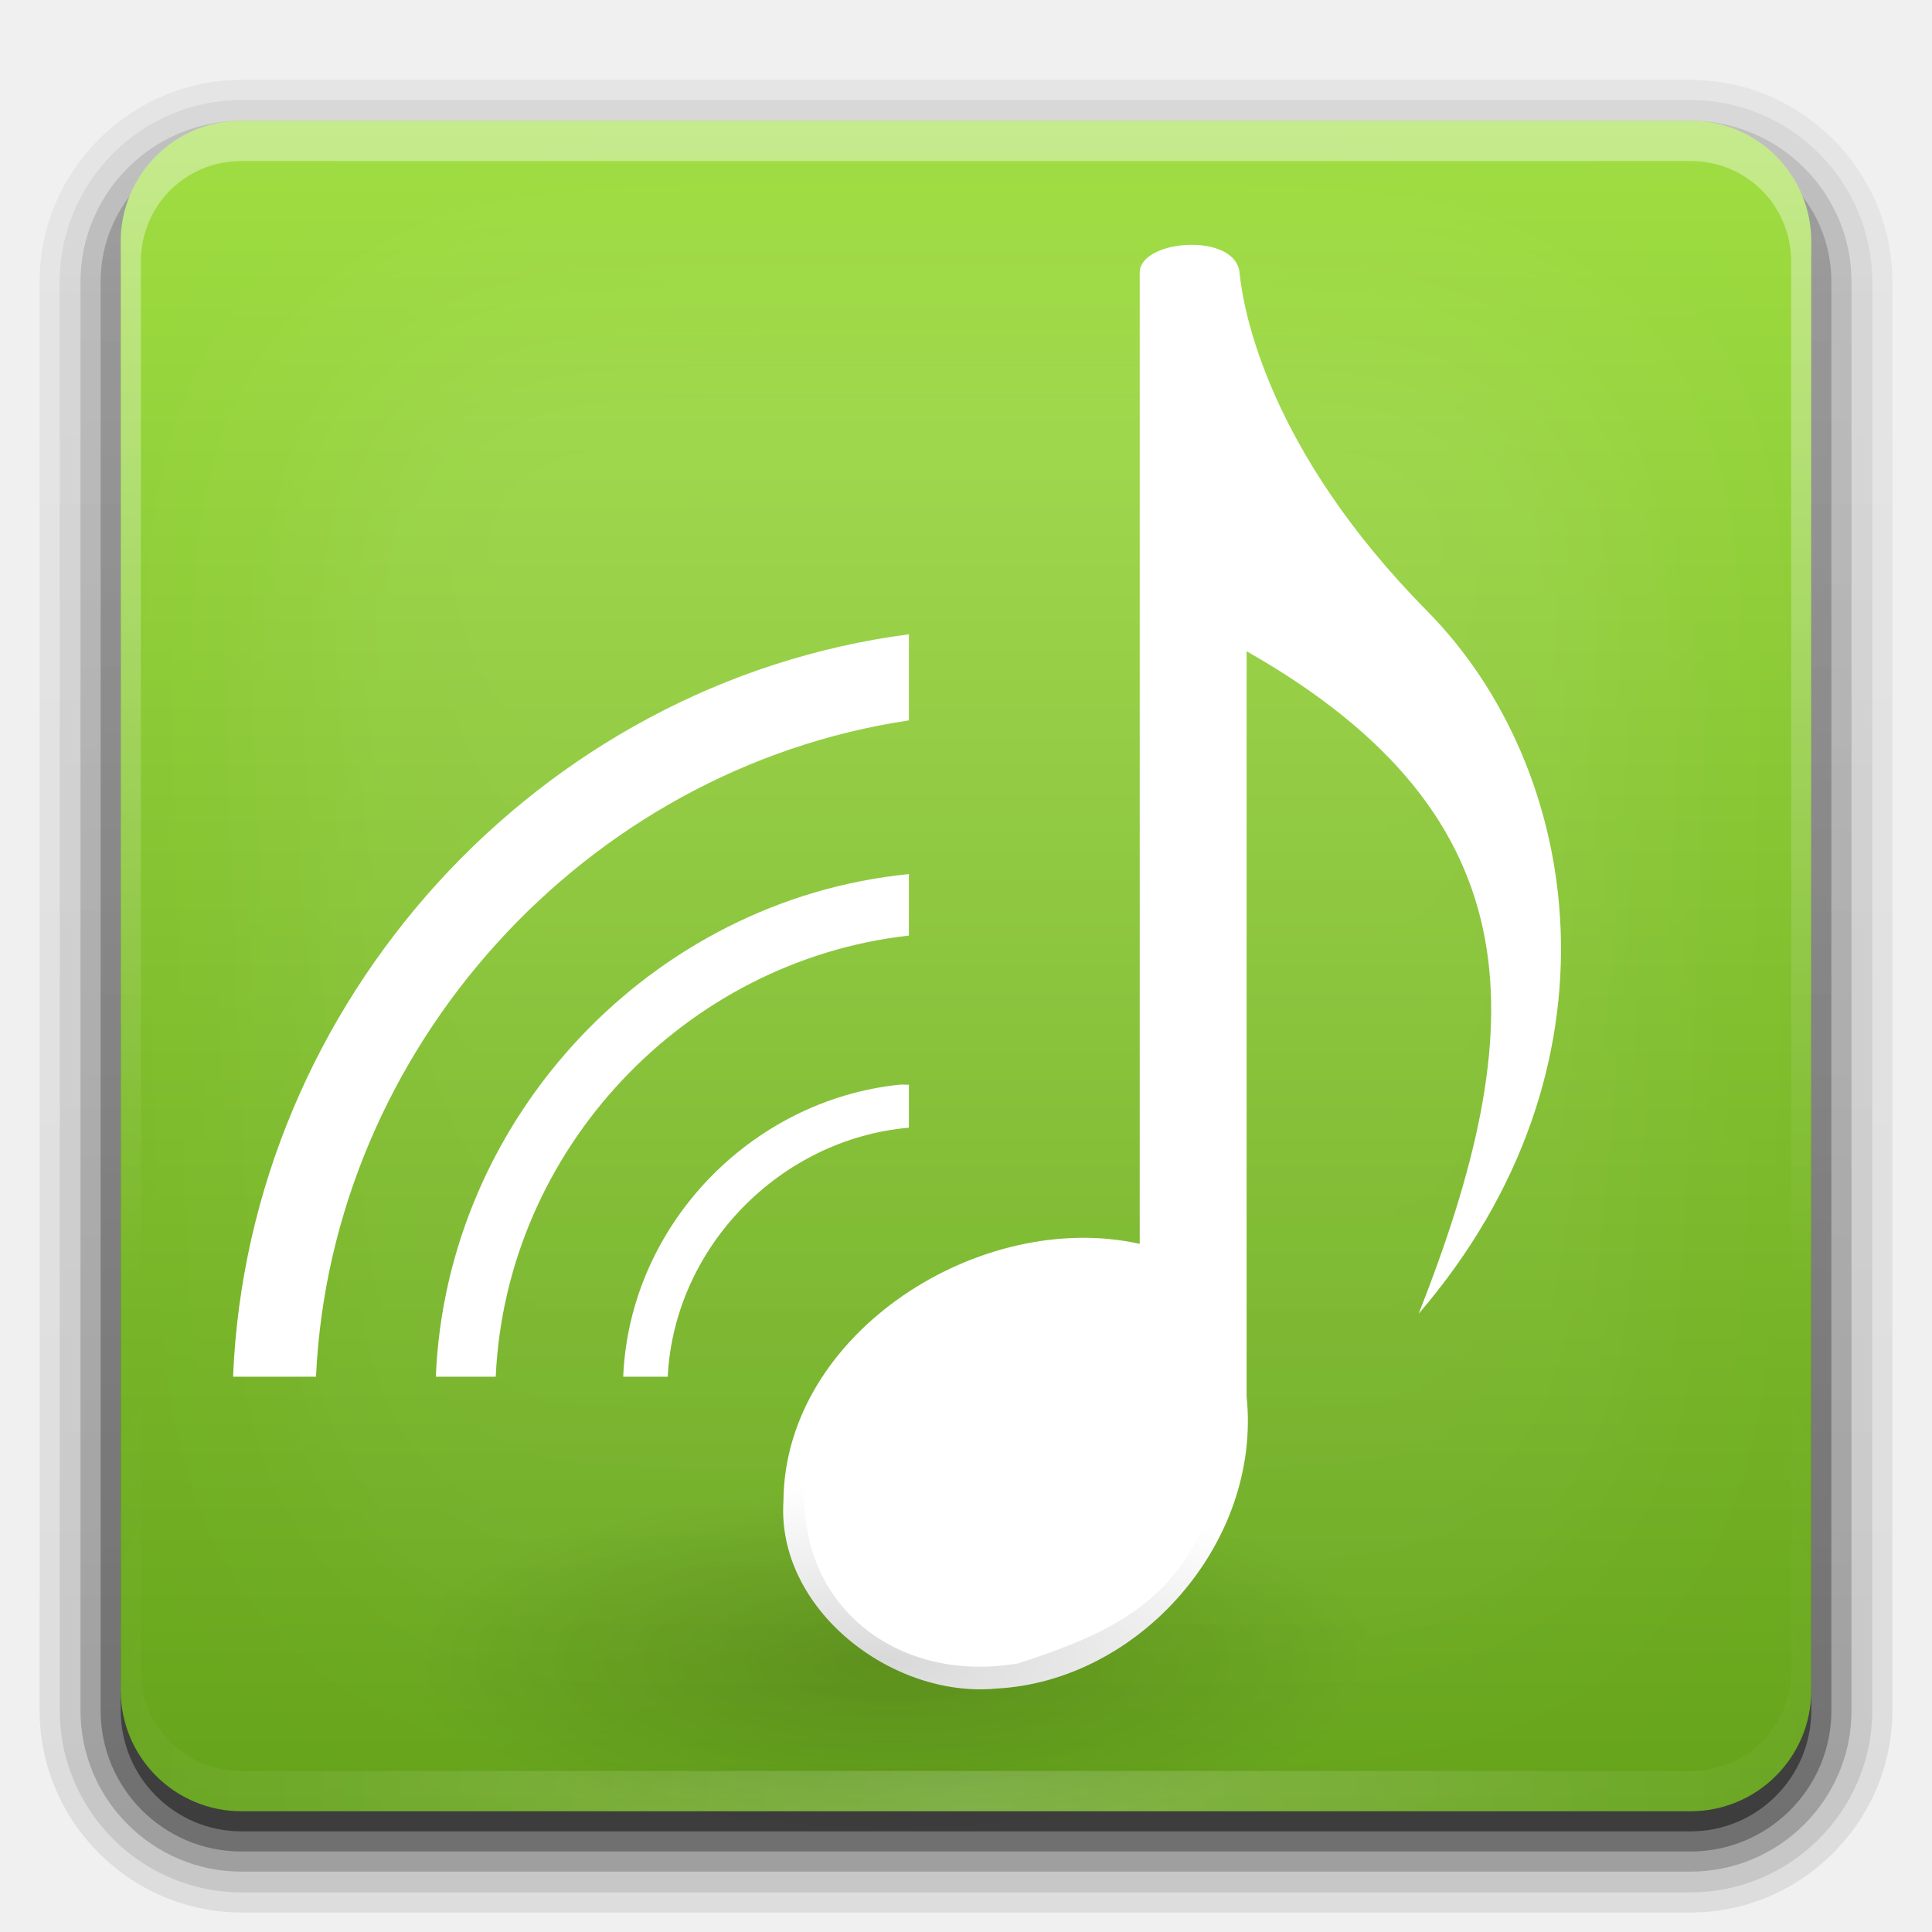
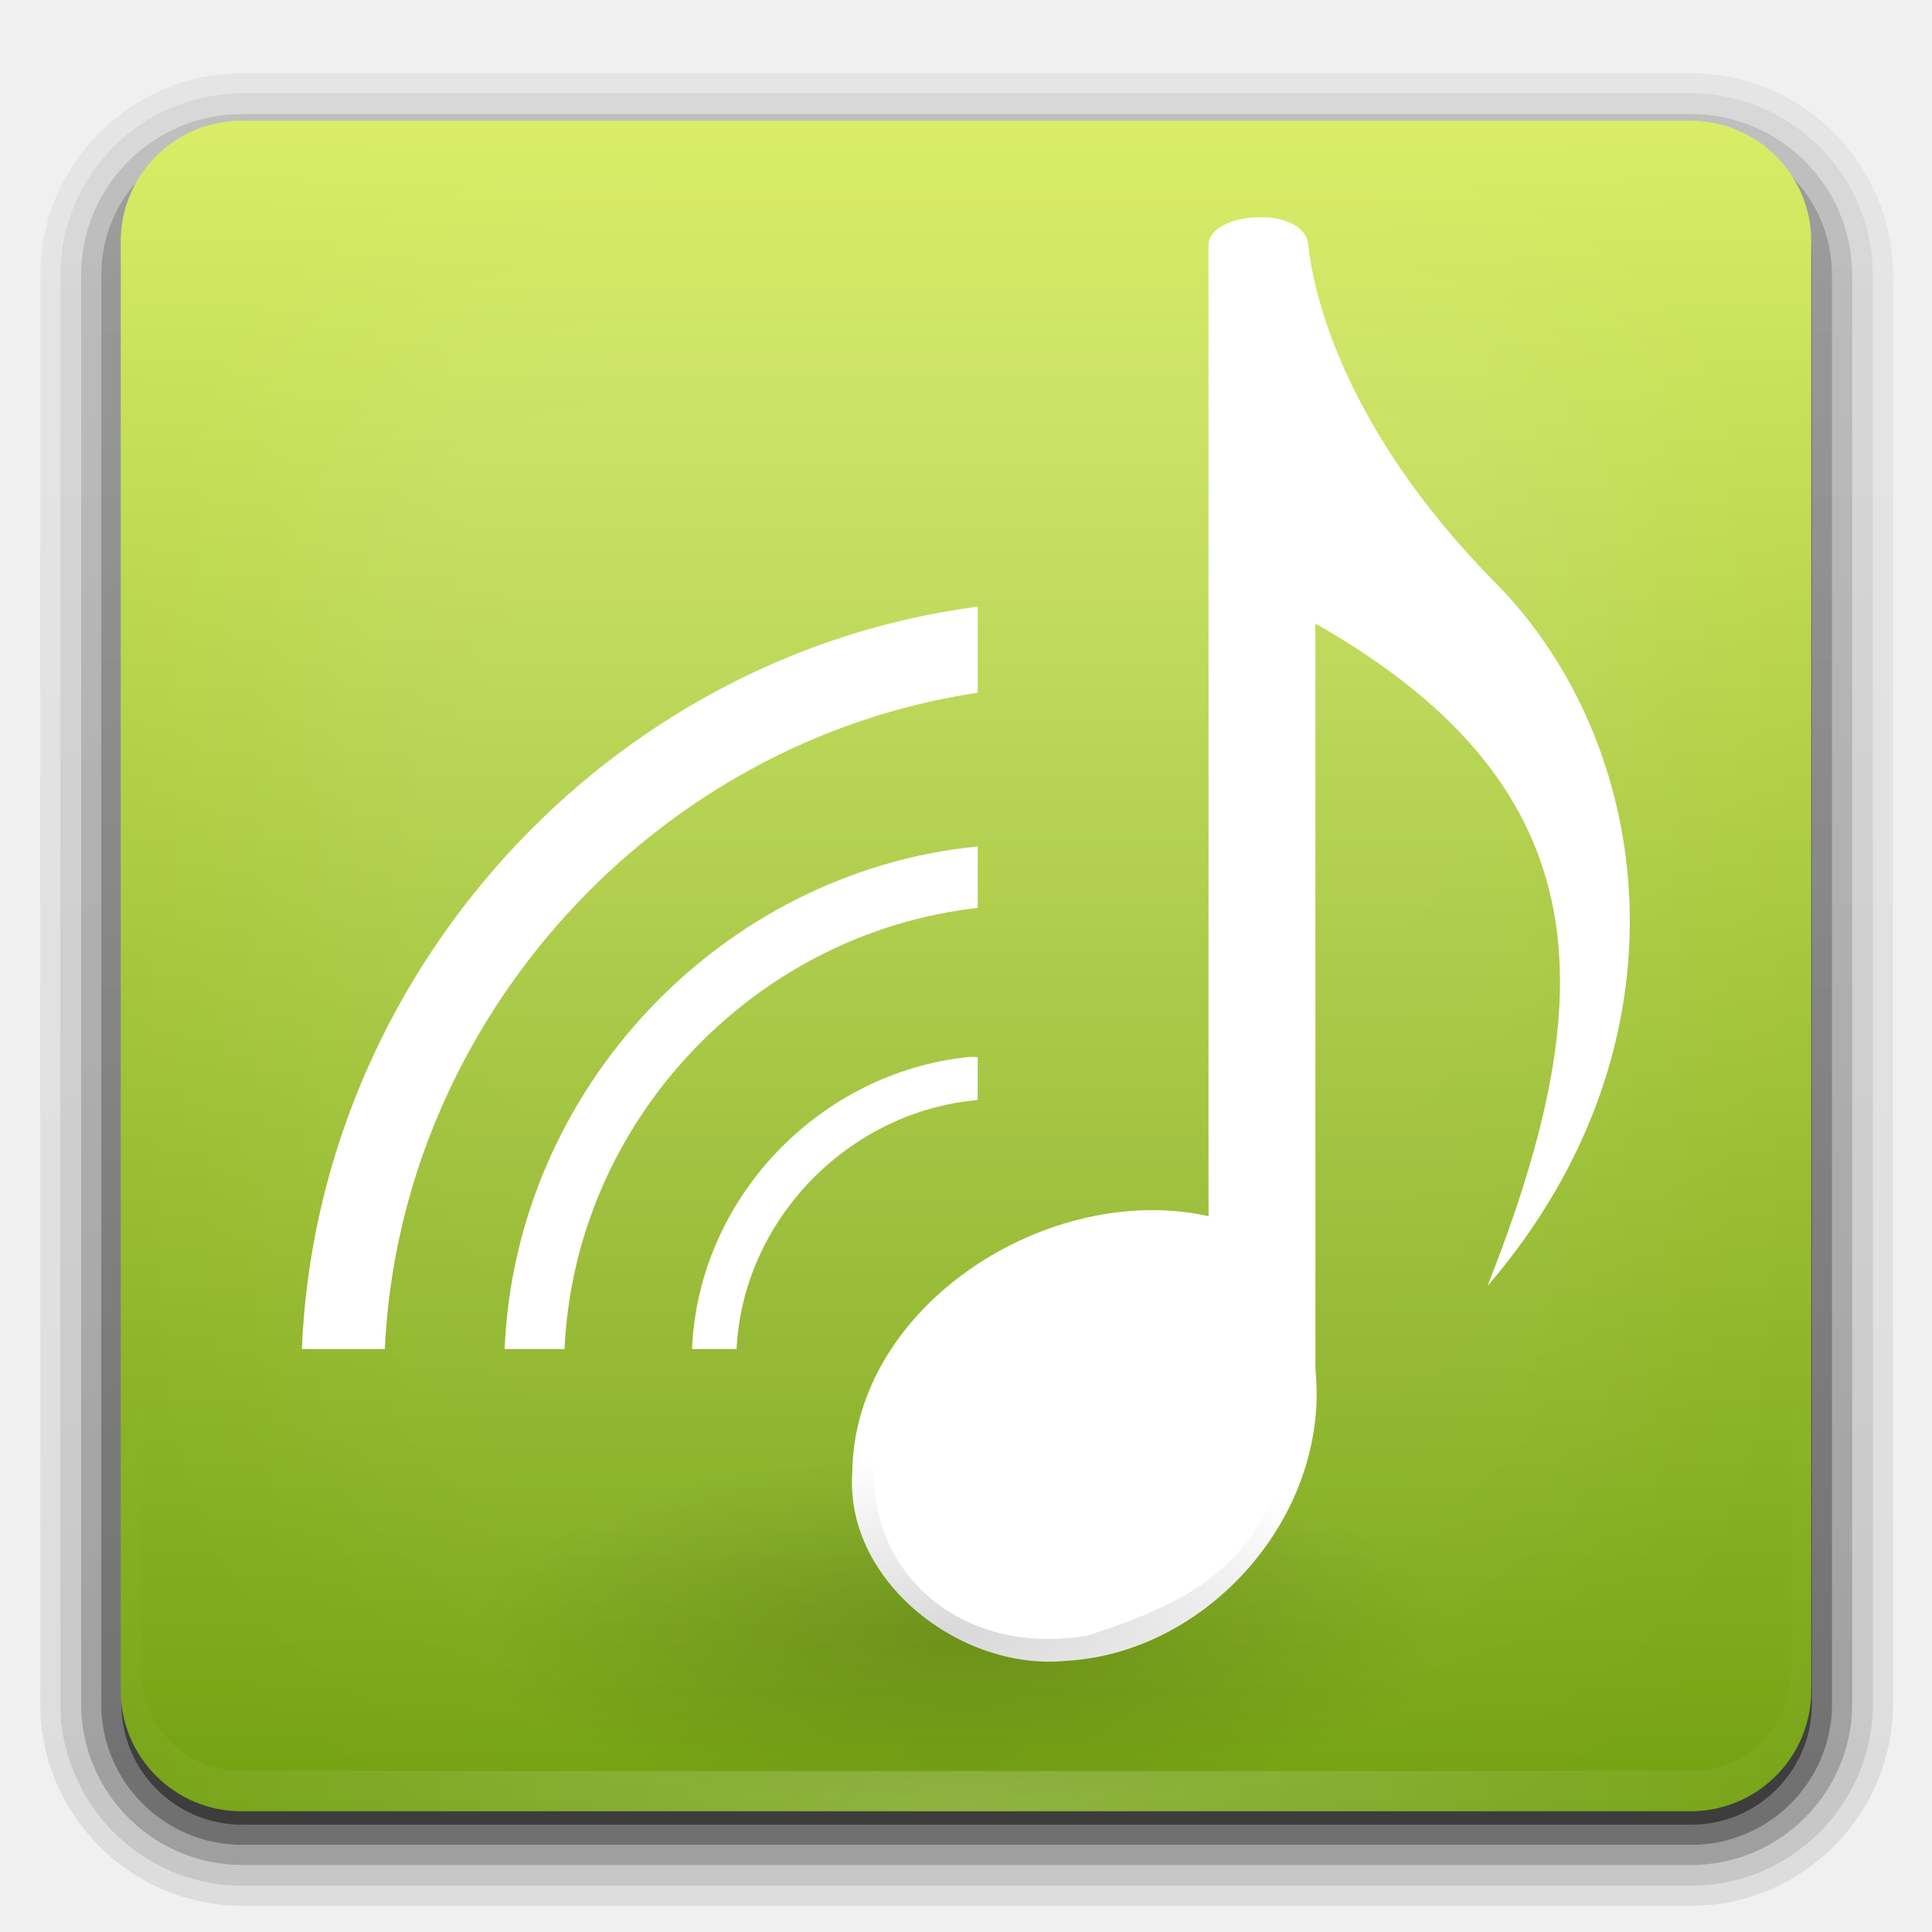
<svg xmlns="http://www.w3.org/2000/svg" xmlns:xlink="http://www.w3.org/1999/xlink" version="1.0" width="96" height="96" id="svg2408">
  <defs id="defs2410">
    <linearGradient id="linearGradient3739">
      <stop id="stop3742" style="stop-color:#ffffff;stop-opacity:1" offset="0" />
      <stop id="stop3744" style="stop-color:#ffffff;stop-opacity:0" offset="1" />
    </linearGradient>
    <linearGradient id="linearGradient3731">
      <stop id="stop3733" style="stop-color:#dcdcdc;stop-opacity:1" offset="0" />
      <stop id="stop3757" style="stop-color:#ebebeb;stop-opacity:1" offset="0.307" />
      <stop id="stop3737" style="stop-color:#ffffff;stop-opacity:1" offset="0.707" />
      <stop id="stop3759" style="stop-color:#fafafa;stop-opacity:1" offset="0.845" />
      <stop id="stop3735" style="stop-color:#f0f0f0;stop-opacity:1" offset="1" />
    </linearGradient>
    <linearGradient id="linearGradient2881">
      <stop id="stop2883" style="stop-color:#3e5e8e;stop-opacity:1" offset="0" />
      <stop id="stop2885" style="stop-color:#89a4cb;stop-opacity:1" offset="1" />
    </linearGradient>
    <linearGradient id="linearGradient3697">
      <stop id="stop3699" style="stop-color:#dcdcdc;stop-opacity:1" offset="0" />
      <stop id="stop3701" style="stop-color:#f0f0f0;stop-opacity:1" offset="1" />
    </linearGradient>
    <linearGradient id="linearGradient3614">
-       <stop id="stop3616" style="stop-color:#65a31b;stop-opacity:1" offset="0" />
-       <stop id="stop3618" style="stop-color:#a0de42;stop-opacity:1" offset="1" />
+       <stop id="stop3616" style="stop-color:#73a111;stop-opacity:1;" offset="0" />
+       <stop id="stop3618" style="stop-color:#d9ed67;stop-opacity:1;" offset="1" />
    </linearGradient>
    <linearGradient x1="45.448" y1="92.54" x2="45.448" y2="7.017" id="ButtonShadow" gradientUnits="userSpaceOnUse" gradientTransform="scale(1.005865,0.994169)">
      <stop id="stop3750" style="stop-color:#000000;stop-opacity:1" offset="0" />
      <stop id="stop3752" style="stop-color:#000000;stop-opacity:0.588" offset="1" />
    </linearGradient>
    <linearGradient id="linearGradient3737">
      <stop id="stop3739" style="stop-color:#ffffff;stop-opacity:1" offset="0" />
      <stop id="stop3741" style="stop-color:#ffffff;stop-opacity:0" offset="1" />
    </linearGradient>
    <filter color-interpolation-filters="sRGB" id="filter3174">
      <feGaussianBlur id="feGaussianBlur3176" stdDeviation="1.71" />
    </filter>
    <linearGradient x1="36.357" y1="6" x2="36.357" y2="63.893" id="linearGradient3188" xlink:href="#linearGradient3737" gradientUnits="userSpaceOnUse" />
    <filter x="-0.192" y="-0.192" width="1.384" height="1.384" color-interpolation-filters="sRGB" id="filter3794">
      <feGaussianBlur id="feGaussianBlur3796" stdDeviation="5.28" />
    </filter>
    <linearGradient x1="48" y1="20.221" x2="48" y2="138.661" id="linearGradient3613" xlink:href="#linearGradient3737" gradientUnits="userSpaceOnUse" />
    <radialGradient cx="48" cy="90.172" r="42" fx="48" fy="90.172" id="radialGradient3619" xlink:href="#linearGradient3737" gradientUnits="userSpaceOnUse" gradientTransform="matrix(1.157313,0,0,0.9959077,-7.551021,0.1971319)" />
    <clipPath id="clipPath3613">
      <rect width="84" height="84" rx="6" ry="6" x="6" y="6" id="rect3615" style="fill:#ffffff;fill-opacity:1;fill-rule:nonzero;stroke:none" />
    </clipPath>
    <linearGradient x1="48" y1="90" x2="48" y2="5.988" id="linearGradient3617" xlink:href="#linearGradient3614" gradientUnits="userSpaceOnUse" />
    <linearGradient x1="71.672" y1="62.025" x2="71.672" y2="26.414" id="linearGradient3661" xlink:href="#linearGradient3697" gradientUnits="userSpaceOnUse" gradientTransform="translate(-125,0.65261)" />
    <linearGradient x1="48.082" y1="75.562" x2="46.655" y2="16.973" id="linearGradient3664" xlink:href="#linearGradient3731" gradientUnits="userSpaceOnUse" gradientTransform="translate(0,1)" />
    <linearGradient x1="15" y1="48.273" x2="81" y2="48.273" id="linearGradient3746" xlink:href="#linearGradient3739" gradientUnits="userSpaceOnUse" />
    <linearGradient x1="48" y1="90" x2="48" y2="5.988" id="linearGradient3662" xlink:href="#linearGradient2881" gradientUnits="userSpaceOnUse" gradientTransform="translate(100,0)" />
    <linearGradient x1="45.448" y1="92.54" x2="45.448" y2="7.017" id="ButtonShadow-0" gradientUnits="userSpaceOnUse" gradientTransform="matrix(1.005865,0,0,0.994169,100,0)">
      <stop id="stop3750-8" style="stop-color:#000000;stop-opacity:1" offset="0" />
      <stop id="stop3752-5" style="stop-color:#000000;stop-opacity:0.588" offset="1" />
    </linearGradient>
    <linearGradient x1="32.251" y1="6.132" x2="32.251" y2="90.239" id="linearGradient3780" xlink:href="#ButtonShadow-0" gradientUnits="userSpaceOnUse" gradientTransform="matrix(1.02381,0,0,1.011905,-1.142857,-98.07143)" />
    <linearGradient x1="32.251" y1="6.132" x2="32.251" y2="90.239" id="linearGradient3772" xlink:href="#ButtonShadow-0" gradientUnits="userSpaceOnUse" gradientTransform="matrix(1.02381,0,0,1.011905,-1.142857,-98.07143)" />
    <linearGradient x1="32.251" y1="6.132" x2="32.251" y2="90.239" id="linearGradient3725" xlink:href="#ButtonShadow-0" gradientUnits="userSpaceOnUse" gradientTransform="matrix(1.02381,0,0,1.011905,-1.142857,-98.07143)" />
    <linearGradient x1="32.251" y1="6.132" x2="32.251" y2="90.239" id="linearGradient3721" xlink:href="#ButtonShadow-0" gradientUnits="userSpaceOnUse" gradientTransform="translate(0,-97)" />
    <linearGradient x1="32.251" y1="6.132" x2="32.251" y2="90.239" id="linearGradient2918" xlink:href="#ButtonShadow-0" gradientUnits="userSpaceOnUse" gradientTransform="matrix(1.02381,0,0,1.011905,-1.142857,-98.07143)" />
    <linearGradient xlink:href="#linearGradient3731" id="linearGradient3069" gradientUnits="userSpaceOnUse" gradientTransform="translate(0,1)" x1="48.082" y1="75.562" x2="46.655" y2="16.973" />
    <linearGradient xlink:href="#linearGradient3739" id="linearGradient3071" gradientUnits="userSpaceOnUse" x1="15" y1="48.273" x2="81" y2="48.273" />
    <linearGradient xlink:href="#linearGradient3697" id="linearGradient3073" gradientUnits="userSpaceOnUse" gradientTransform="translate(-125,0.65261)" x1="71.672" y1="62.025" x2="71.672" y2="26.414" />
    <linearGradient xlink:href="#linearGradient3731" id="linearGradient3087" gradientUnits="userSpaceOnUse" gradientTransform="translate(0,1)" x1="48.082" y1="75.562" x2="46.655" y2="16.973" />
    <linearGradient xlink:href="#linearGradient3739" id="linearGradient3089" gradientUnits="userSpaceOnUse" x1="15" y1="48.273" x2="81" y2="48.273" />
    <linearGradient xlink:href="#linearGradient3697" id="linearGradient3091" gradientUnits="userSpaceOnUse" gradientTransform="translate(-125,0.65261)" x1="71.672" y1="62.025" x2="71.672" y2="26.414" />
    <linearGradient xlink:href="#linearGradient3697" id="linearGradient3094" gradientUnits="userSpaceOnUse" gradientTransform="translate(-125,0.65261)" x1="71.672" y1="62.025" x2="71.672" y2="26.414" />
    <linearGradient xlink:href="#linearGradient3739" id="linearGradient3097" gradientUnits="userSpaceOnUse" x1="15" y1="48.273" x2="81" y2="48.273" />
    <linearGradient xlink:href="#linearGradient3731" id="linearGradient3104" gradientUnits="userSpaceOnUse" gradientTransform="translate(0,1)" x1="48.082" y1="75.562" x2="46.655" y2="16.973" />
-     <linearGradient xlink:href="#linearGradient2372-991" id="linearGradient3101" gradientUnits="userSpaceOnUse" gradientTransform="matrix(0.6005639,0,0,0.6014915,43.81491,-56.54339)" x1="28.479" y1="115.945" x2="28.479" y2="199.714" />
    <linearGradient id="linearGradient2372-991">
      <stop id="stop3792" style="stop-color:#ffffff;stop-opacity:1" offset="0" />
      <stop id="stop3794" style="stop-color:#ffffff;stop-opacity:0.345" offset="1" />
    </linearGradient>
-     <radialGradient xlink:href="#linearGradient3599-836" id="radialGradient3104" gradientUnits="userSpaceOnUse" gradientTransform="matrix(1.945832,-0.8247625,0.4304888,1.581026,-0.267217,21.89319)" cx="17.059" cy="41.059" fx="14.688" fy="37.456" r="5.738" />
    <linearGradient id="linearGradient3242-978">
      <stop id="stop3812" style="stop-color:#e4fc58;stop-opacity:1" offset="0" />
      <stop id="stop3814" style="stop-color:#a3cb27;stop-opacity:1" offset="0.661" />
      <stop id="stop3816" style="stop-color:#74a111;stop-opacity:1" offset="1" />
    </linearGradient>
-     <radialGradient xlink:href="#linearGradient8838" id="radialGradient3112" gradientUnits="userSpaceOnUse" gradientTransform="matrix(2.270824,0,0,0.8330847,-97.90715,78.66972)" cx="62.625" cy="4.625" fx="62.625" fy="4.625" r="10.625" />
    <linearGradient id="linearGradient8838">
      <stop id="stop8840" style="stop-color:#000000;stop-opacity:1" offset="0" />
      <stop id="stop8842" style="stop-color:#000000;stop-opacity:0" offset="1" />
    </linearGradient>
    <radialGradient xlink:href="#linearGradient3599-836" id="radialGradient3107" gradientUnits="userSpaceOnUse" gradientTransform="matrix(1.41083,-1.41143e-8,3.01619e-8,3.01492,-13.43853,-41.93425)" cx="35.294" cy="16.98" fx="35.294" fy="16.98" r="12.03" />
    <linearGradient id="linearGradient3599-836">
      <stop id="stop3798" style="stop-color:#ffffff;stop-opacity:1;" offset="0" />
      <stop id="stop3800" style="stop-color:#ffffff;stop-opacity:1;" offset="0.325" />
      <stop id="stop3802" style="stop-color:#ffffff;stop-opacity:1;" offset="1" />
    </linearGradient>
    <linearGradient xlink:href="#linearGradient2490-435" id="linearGradient3109" gradientUnits="userSpaceOnUse" gradientTransform="translate(1.06124,-1.72755)" x1="26.717" y1="46.002" x2="26.717" y2="4.034" />
    <linearGradient id="linearGradient2490-435">
      <stop id="stop3806" style="stop-color:#547411;stop-opacity:1" offset="0" />
      <stop id="stop3808" style="stop-color:#7e9f17;stop-opacity:1;" offset="1" />
    </linearGradient>
+     <radialGradient xlink:href="#linearGradient8838" id="radialGradient3094" gradientUnits="userSpaceOnUse" gradientTransform="matrix(2.270824,0,0,0.8330847,-97.90715,78.66972)" cx="62.625" cy="4.625" fx="62.625" fy="4.625" r="10.625" />
+     <radialGradient xlink:href="#linearGradient3599-836" id="radialGradient3096" gradientUnits="userSpaceOnUse" gradientTransform="matrix(1.945832,-0.8247625,0.4304888,1.581026,-0.267217,21.89319)" cx="17.059" cy="41.059" fx="14.688" fy="37.456" r="5.738" />
+     <linearGradient xlink:href="#linearGradient2372-991" id="linearGradient3098" gradientUnits="userSpaceOnUse" gradientTransform="matrix(0.6005639,0,0,0.6014915,43.81491,-56.54339)" x1="28.479" y1="115.945" x2="28.479" y2="199.714" />
+     <linearGradient xlink:href="#linearGradient2881" id="linearGradient3872" gradientUnits="userSpaceOnUse" gradientTransform="translate(100,0)" x1="48" y1="90" x2="48" y2="5.988" />
+     <radialGradient xlink:href="#linearGradient3737" id="radialGradient3875" gradientUnits="userSpaceOnUse" gradientTransform="matrix(1.157313,0,0,0.9959077,-7.551021,0.1971319)" cx="48" cy="90.172" fx="48" fy="90.172" r="42" />
+     <linearGradient xlink:href="#linearGradient3737" id="linearGradient3878" gradientUnits="userSpaceOnUse" x1="36.357" y1="6" x2="36.357" y2="63.893" />
+     <linearGradient xlink:href="#linearGradient3614" id="linearGradient3881" gradientUnits="userSpaceOnUse" x1="48" y1="90" x2="48" y2="5.988" />
+     <linearGradient xlink:href="#linearGradient3737" id="linearGradient3885" gradientUnits="userSpaceOnUse" x1="48" y1="20.221" x2="48" y2="138.661" />
  </defs>
+   <path style="opacity:0.4;fill:url(#linearGradient3878);fill-opacity:1;fill-rule:nonzero;stroke:none" id="rect3728" d="M 12,6 C 8.676,6 6,8.676 6,12 l 0,2 0,68 0,2 c 0,0.335 0.041,0.651 0.094,0.969 0.049,0.296 0.097,0.597 0.188,0.875 0.01,0.03 0.021,0.064 0.031,0.094 0.099,0.288 0.235,0.547 0.375,0.812 0.145,0.274 0.316,0.536 0.5,0.781 0.184,0.246 0.374,0.473 0.594,0.688 0.44,0.428 0.943,0.815 1.5,1.094 0.279,0.14 0.573,0.247 0.875,0.344 -0.256,-0.1 -0.487,-0.236 -0.719,-0.375 -0.007,-0.004 -0.024,0.004 -0.031,0 -0.032,-0.019 -0.062,-0.043 -0.094,-0.062 -0.12,-0.077 -0.231,-0.164 -0.344,-0.25 -0.106,-0.081 -0.213,-0.161 -0.312,-0.25 C 8.478,88.557 8.309,88.373 8.156,88.188 8.049,88.057 7.938,87.922 7.844,87.781 7.819,87.743 7.805,87.695 7.781,87.656 7.716,87.553 7.651,87.452 7.594,87.344 7.493,87.149 7.388,86.928 7.312,86.719 7.305,86.697 7.289,86.678 7.281,86.656 7.249,86.564 7.245,86.469 7.219,86.375 7.188,86.268 7.148,86.172 7.125,86.062 7.052,85.721 7,85.364 7,85 L 7,83 7,15 7,13 C 7,10.218 9.218,8 12,8 l 2,0 68,0 2,0 c 2.782,0 5,2.218 5,5 l 0,2 0,68 0,2 c 0,0.364 -0.052,0.721 -0.125,1.062 -0.044,0.207 -0.088,0.398 -0.156,0.594 -0.008,0.022 -0.023,0.041 -0.031,0.062 -0.063,0.174 -0.138,0.367 -0.219,0.531 -0.042,0.083 -0.079,0.17 -0.125,0.25 -0.055,0.097 -0.127,0.188 -0.188,0.281 -0.094,0.141 -0.205,0.276 -0.312,0.406 -0.143,0.174 -0.303,0.347 -0.469,0.5 -0.011,0.01 -0.02,0.021 -0.031,0.031 -0.138,0.126 -0.285,0.234 -0.438,0.344 -0.103,0.073 -0.204,0.153 -0.312,0.219 -0.007,0.004 -0.024,-0.004 -0.031,0 -0.232,0.139 -0.463,0.275 -0.719,0.375 0.302,-0.097 0.596,-0.204 0.875,-0.344 0.557,-0.279 1.06,-0.666 1.5,-1.094 0.22,-0.214 0.409,-0.442 0.594,-0.688 0.184,-0.246 0.355,-0.508 0.5,-0.781 0.14,-0.265 0.276,-0.525 0.375,-0.812 0.01,-0.031 0.021,-0.063 0.031,-0.094 0.09,-0.278 0.139,-0.579 0.188,-0.875 C 89.959,84.651 90,84.335 90,84 l 0,-2 0,-68 0,-2 C 90,8.676 87.324,6 84,6 L 12,6 z" />
  <g id="layer2" style="display:none">
    <rect width="86" height="85" rx="6" ry="6" x="5" y="7" id="rect3745" style="opacity:0.9;fill:url(#ButtonShadow);fill-opacity:1;fill-rule:nonzero;stroke:none;filter:url(#filter3174)" />
  </g>
-   <g id="layer7" style="display:inline">
+   <g id="layer7" style="display:inline" transform="translate(0.03125,-0.33125)">
    <path d="m 12,-95.031 c -5.511,0 -10.031,4.52 -10.031,10.031 l 0,71 c 0,5.511 4.52,10.031 10.031,10.031 l 72,0 c 5.511,0 10.031,-4.52 10.031,-10.031 l 0,-71 c 0,-5.511 -4.52,-10.031 -10.031,-10.031 l -72,0 z" transform="scale(1,-1)" id="path3786" style="opacity:0.08;fill:url(#linearGradient2918);fill-opacity:1;fill-rule:nonzero;stroke:none;display:inline" />
    <path d="m 12,-94.031 c -4.972,0 -9.031,4.06 -9.031,9.031 l 0,71 c 0,4.972 4.06,9.031 9.031,9.031 l 72,0 c 4.972,0 9.031,-4.06 9.031,-9.031 l 0,-71 c 0,-4.972 -4.06,-9.031 -9.031,-9.031 l -72,0 z" transform="scale(1,-1)" id="path3778" style="opacity:0.1;fill:url(#linearGradient3780);fill-opacity:1;fill-rule:nonzero;stroke:none;display:inline" />
    <path d="m 12,-93 c -4.409,0 -8,3.591 -8,8 l 0,71 c 0,4.409 3.591,8 8,8 l 72,0 c 4.409,0 8,-3.591 8,-8 l 0,-71 c 0,-4.409 -3.591,-8 -8,-8 l -72,0 z" transform="scale(1,-1)" id="path3770" style="opacity:0.2;fill:url(#linearGradient3772);fill-opacity:1;fill-rule:nonzero;stroke:none;display:inline" />
    <rect width="86" height="85" rx="7" ry="7" x="5" y="-92" transform="scale(1,-1)" id="rect3723" style="opacity:0.3;fill:url(#linearGradient3725);fill-opacity:1;fill-rule:nonzero;stroke:none;display:inline" />
    <rect width="84" height="84" rx="6" ry="6" x="6" y="-91" transform="scale(1,-1)" id="rect3716" style="opacity:0.45;fill:url(#linearGradient3721);fill-opacity:1;fill-rule:nonzero;stroke:none;display:inline" />
  </g>
-   <g id="layer1" style="display:inline">
-     <rect width="84" height="84" rx="6" ry="6" x="6" y="6" id="rect2419" style="fill:url(#linearGradient3617);fill-opacity:1;fill-rule:nonzero;stroke:none" />
-     <path d="M 12,6 C 8.676,6 6,8.676 6,12 l 0,2 0,68 0,2 c 0,0.335 0.041,0.651 0.094,0.969 0.049,0.296 0.097,0.597 0.188,0.875 0.01,0.03 0.021,0.064 0.031,0.094 0.099,0.288 0.235,0.547 0.375,0.812 0.145,0.274 0.316,0.536 0.5,0.781 0.184,0.246 0.374,0.473 0.594,0.688 0.44,0.428 0.943,0.815 1.5,1.094 0.279,0.14 0.573,0.247 0.875,0.344 -0.256,-0.1 -0.487,-0.236 -0.719,-0.375 -0.007,-0.004 -0.024,0.004 -0.031,0 -0.032,-0.019 -0.062,-0.043 -0.094,-0.062 -0.12,-0.077 -0.231,-0.164 -0.344,-0.25 -0.106,-0.081 -0.213,-0.161 -0.312,-0.25 C 8.478,88.557 8.309,88.373 8.156,88.188 8.049,88.057 7.938,87.922 7.844,87.781 7.819,87.743 7.805,87.695 7.781,87.656 7.716,87.553 7.651,87.452 7.594,87.344 7.493,87.149 7.388,86.928 7.312,86.719 7.305,86.697 7.289,86.678 7.281,86.656 7.249,86.564 7.245,86.469 7.219,86.375 7.188,86.268 7.148,86.172 7.125,86.062 7.052,85.721 7,85.364 7,85 L 7,83 7,15 7,13 C 7,10.218 9.218,8 12,8 l 2,0 68,0 2,0 c 2.782,0 5,2.218 5,5 l 0,2 0,68 0,2 c 0,0.364 -0.052,0.721 -0.125,1.062 -0.044,0.207 -0.088,0.398 -0.156,0.594 -0.008,0.022 -0.023,0.041 -0.031,0.062 -0.063,0.174 -0.138,0.367 -0.219,0.531 -0.042,0.083 -0.079,0.17 -0.125,0.25 -0.055,0.097 -0.127,0.188 -0.188,0.281 -0.094,0.141 -0.205,0.276 -0.312,0.406 -0.143,0.174 -0.303,0.347 -0.469,0.5 -0.011,0.01 -0.02,0.021 -0.031,0.031 -0.138,0.126 -0.285,0.234 -0.438,0.344 -0.103,0.073 -0.204,0.153 -0.312,0.219 -0.007,0.004 -0.024,-0.004 -0.031,0 -0.232,0.139 -0.463,0.275 -0.719,0.375 0.302,-0.097 0.596,-0.204 0.875,-0.344 0.557,-0.279 1.06,-0.666 1.5,-1.094 0.22,-0.214 0.409,-0.442 0.594,-0.688 0.184,-0.246 0.355,-0.508 0.5,-0.781 0.14,-0.265 0.276,-0.525 0.375,-0.812 0.01,-0.031 0.021,-0.063 0.031,-0.094 0.09,-0.278 0.139,-0.579 0.188,-0.875 C 89.959,84.651 90,84.335 90,84 l 0,-2 0,-68 0,-2 C 90,8.676 87.324,6 84,6 L 12,6 z" id="rect3728" style="opacity:0.4;fill:url(#linearGradient3188);fill-opacity:1;fill-rule:nonzero;stroke:none" />
-     <path d="M 12,90 C 8.676,90 6,87.324 6,84 L 6,82 6,14 6,12 c 0,-0.335 0.041,-0.651 0.094,-0.969 0.049,-0.296 0.097,-0.597 0.188,-0.875 C 6.291,10.126 6.302,10.093 6.312,10.062 6.411,9.775 6.547,9.515 6.688,9.25 6.832,8.976 7.003,8.714 7.188,8.469 7.372,8.223 7.561,7.995 7.781,7.781 8.221,7.353 8.724,6.967 9.281,6.688 9.56,6.548 9.855,6.441 10.156,6.344 9.9,6.444 9.67,6.58 9.438,6.719 c -0.007,0.004 -0.024,-0.004 -0.031,0 -0.032,0.019 -0.062,0.043 -0.094,0.062 -0.12,0.077 -0.231,0.164 -0.344,0.25 -0.106,0.081 -0.213,0.161 -0.312,0.25 C 8.478,7.443 8.309,7.627 8.156,7.812 8.049,7.943 7.938,8.078 7.844,8.219 7.819,8.257 7.805,8.305 7.781,8.344 7.716,8.447 7.651,8.548 7.594,8.656 7.493,8.851 7.388,9.072 7.312,9.281 7.305,9.303 7.289,9.322 7.281,9.344 7.249,9.436 7.245,9.531 7.219,9.625 7.188,9.732 7.148,9.828 7.125,9.938 7.052,10.279 7,10.636 7,11 l 0,2 0,68 0,2 c 0,2.782 2.218,5 5,5 l 2,0 68,0 2,0 c 2.782,0 5,-2.218 5,-5 l 0,-2 0,-68 0,-2 C 89,10.636 88.948,10.279 88.875,9.938 88.831,9.731 88.787,9.54 88.719,9.344 88.711,9.322 88.695,9.303 88.688,9.281 88.625,9.108 88.549,8.914 88.469,8.75 88.427,8.667 88.39,8.58 88.344,8.5 88.289,8.403 88.217,8.312 88.156,8.219 88.062,8.078 87.951,7.943 87.844,7.812 87.701,7.638 87.541,7.466 87.375,7.312 87.364,7.302 87.355,7.291 87.344,7.281 87.205,7.156 87.059,7.047 86.906,6.938 86.804,6.864 86.702,6.784 86.594,6.719 c -0.007,-0.004 -0.024,0.004 -0.031,0 -0.232,-0.139 -0.463,-0.275 -0.719,-0.375 0.302,0.097 0.596,0.204 0.875,0.344 0.557,0.279 1.06,0.666 1.5,1.094 0.22,0.214 0.409,0.442 0.594,0.688 0.184,0.246 0.355,0.508 0.5,0.781 0.14,0.265 0.276,0.525 0.375,0.812 0.01,0.031 0.021,0.063 0.031,0.094 0.09,0.278 0.139,0.579 0.188,0.875 C 89.959,11.349 90,11.665 90,12 l 0,2 0,68 0,2 c 0,3.324 -2.676,6 -6,6 l -72,0 z" id="path3615" style="opacity:0.2;fill:url(#radialGradient3619);fill-opacity:1;fill-rule:nonzero;stroke:none" />
-     <rect width="84" height="84" rx="6" ry="6" x="106" y="6" id="rect3659" style="fill:url(#linearGradient3662);fill-opacity:1;fill-rule:nonzero;stroke:none" />
-   </g>
-   <g id="layer5" style="display:inline">
-     <rect width="66" height="66" rx="12" ry="12" x="15" y="15" clip-path="url(#clipPath3613)" id="rect3171" style="opacity:0.1;fill:url(#linearGradient3613);fill-opacity:1;fill-rule:nonzero;stroke:#ffffff;stroke-width:0.5;stroke-linecap:round;stroke-linejoin:miter;stroke-miterlimit:4;stroke-opacity:1;stroke-dasharray:none;stroke-dashoffset:0;filter:url(#filter3794)" />
-   </g>
+   <rect style="fill:url(#linearGradient3881);fill-opacity:1.0;fill-rule:nonzero;stroke:none" id="rect2419" y="6" x="6" ry="6" rx="6" height="84" width="84" />
+   <rect style="opacity:0.1;fill:url(#linearGradient3885);fill-opacity:1;fill-rule:nonzero;stroke:#ffffff;stroke-width:0.5;stroke-linecap:round;stroke-linejoin:miter;stroke-miterlimit:4;stroke-opacity:1;stroke-dasharray:none;stroke-dashoffset:0;filter:url(#filter3794)" id="rect3171" clip-path="url(#clipPath3613)" y="15" x="15" ry="12" rx="12" height="66" width="66" />
+   <path style="opacity:0.2;fill:url(#radialGradient3875);fill-opacity:1;fill-rule:nonzero;stroke:none" id="path3615" d="M 12,90 C 8.676,90 6,87.324 6,84 L 6,82 6,14 6,12 c 0,-0.335 0.041,-0.651 0.094,-0.969 0.049,-0.296 0.097,-0.597 0.188,-0.875 C 6.291,10.126 6.302,10.093 6.312,10.062 6.411,9.775 6.547,9.515 6.688,9.25 6.832,8.976 7.003,8.714 7.188,8.469 7.372,8.223 7.561,7.995 7.781,7.781 8.221,7.353 8.724,6.967 9.281,6.688 9.56,6.548 9.855,6.441 10.156,6.344 9.9,6.444 9.67,6.58 9.438,6.719 c -0.007,0.004 -0.024,-0.004 -0.031,0 -0.032,0.019 -0.062,0.043 -0.094,0.062 -0.12,0.077 -0.231,0.164 -0.344,0.25 -0.106,0.081 -0.213,0.161 -0.312,0.25 C 8.478,7.443 8.309,7.627 8.156,7.812 8.049,7.943 7.938,8.078 7.844,8.219 7.819,8.257 7.805,8.305 7.781,8.344 7.716,8.447 7.651,8.548 7.594,8.656 7.493,8.851 7.388,9.072 7.312,9.281 7.305,9.303 7.289,9.322 7.281,9.344 7.249,9.436 7.245,9.531 7.219,9.625 7.188,9.732 7.148,9.828 7.125,9.938 7.052,10.279 7,10.636 7,11 l 0,2 0,68 0,2 c 0,2.782 2.218,5 5,5 l 2,0 68,0 2,0 c 2.782,0 5,-2.218 5,-5 l 0,-2 0,-68 0,-2 C 89,10.636 88.948,10.279 88.875,9.938 88.831,9.731 88.787,9.54 88.719,9.344 88.711,9.322 88.695,9.303 88.688,9.281 88.625,9.108 88.549,8.914 88.469,8.75 88.427,8.667 88.39,8.58 88.344,8.5 88.289,8.403 88.217,8.312 88.156,8.219 88.062,8.078 87.951,7.943 87.844,7.812 87.701,7.638 87.541,7.466 87.375,7.312 87.364,7.302 87.355,7.291 87.344,7.281 87.205,7.156 87.059,7.047 86.906,6.938 86.804,6.864 86.702,6.784 86.594,6.719 c -0.007,-0.004 -0.024,0.004 -0.031,0 -0.232,-0.139 -0.463,-0.275 -0.719,-0.375 0.302,0.097 0.596,0.204 0.875,0.344 0.557,0.279 1.06,0.666 1.5,1.094 0.22,0.214 0.409,0.442 0.594,0.688 0.184,0.246 0.355,0.508 0.5,0.781 0.14,0.265 0.276,0.525 0.375,0.812 0.01,0.031 0.021,0.063 0.031,0.094 0.09,0.278 0.139,0.579 0.188,0.875 C 89.959,11.349 90,11.665 90,12 l 0,2 0,68 0,2 c 0,3.324 -2.676,6 -6,6 l -72,0 z" />
+   <rect style="fill:url(#linearGradient3872);fill-opacity:1;fill-rule:nonzero;stroke:none" id="rect3659" y="6" x="106" ry="6" rx="6" height="84" width="84" />
  <path style="opacity:0.4;fill:#d40000;fill-opacity:1;stroke:none;display:inline" id="path3625" d="m -52,18 c -18.225,0 -33,12.088 -33,27 0,9.498 6,17.843 15.062,22.656 -0.345,2.509 -1.914,8.65 -9.344,10.75 9.623,1.046 16.014,-3.646 19.406,-7.188 C -57.351,71.724 -54.714,72 -52,72 -33.775,72 -19,59.912 -19,45 -19,30.088 -33.775,18 -52,18 z" />
  <path style="opacity:0.05;fill:#000000;fill-opacity:1;stroke:none;display:inline" id="path3811" d="m -52,18 c -18.225,0 -33,12.088 -33,27 0,9.498 6,17.843 15.062,22.656 -0.345,2.509 -1.914,8.65 -9.344,10.75 9.623,1.046 16.014,-3.646 19.406,-7.188 C -57.351,71.724 -54.714,72 -52,72 -33.775,72 -19,59.912 -19,45 -19,30.088 -33.775,18 -52,18 z m 0,2.938 c 16.92,0 30.062,11.1 30.062,24.062 0,12.962 -13.142,24.062 -30.062,24.062 -2.514,0 -4.943,-0.282 -7.281,-0.75 A 2.952,2.952 0 0 0 -62,69.188 c -1.621,1.692 -4.004,3.568 -7.125,4.875 1.342,-2.354 1.935,-4.615 2.125,-6 a 2.952,2.952 0 0 0 -1.562,-3 c -8.291,-4.403 -13.5,-11.807 -13.5,-20.062 0,-12.962 13.142,-24.062 30.062,-24.062 z" />
  <path style="opacity:0.08;fill:#000000;fill-opacity:1;stroke:none;display:inline" id="path3804" d="m -52,18 c -18.225,0 -33,12.088 -33,27 0,9.498 6,17.843 15.062,22.656 -0.345,2.509 -1.914,8.65 -9.344,10.75 9.623,1.046 16.014,-3.646 19.406,-7.188 C -57.351,71.724 -54.714,72 -52,72 -33.775,72 -19,59.912 -19,45 -19,30.088 -33.775,18 -52,18 z m 0,1.875 c 17.393,0 31.125,11.456 31.125,25.125 0,13.669 -13.732,25.125 -31.125,25.125 -2.586,0 -5.095,-0.268 -7.5,-0.75 a 1.882,1.882 0 0 0 -1.719,0.531 c -2.23,2.327 -5.862,5.105 -10.906,6.219 0.603,-0.637 1.32,-1.241 1.75,-1.906 1.573,-2.435 2.116,-4.882 2.312,-6.312 A 1.882,1.882 0 0 0 -69.062,66 C -77.633,61.448 -83.125,53.706 -83.125,45 -83.125,31.331 -69.393,19.875 -52,19.875 z" />
  <path style="opacity:0.15;fill:#000000;fill-opacity:1;stroke:none;display:inline" id="path3797" d="m -52,18 c -18.225,0 -33,12.088 -33,27 0,9.498 6,17.843 15.062,22.656 -0.345,2.509 -1.914,8.65 -9.344,10.75 9.623,1.046 16.014,-3.646 19.406,-7.188 C -57.351,71.724 -54.714,72 -52,72 -33.775,72 -19,59.912 -19,45 -19,30.088 -33.775,18 -52,18 z m 0,1.062 c 17.757,0 31.938,11.725 31.938,25.938 0,14.212 -14.18,25.938 -31.938,25.938 -2.642,0 -5.199,-0.258 -7.656,-0.75 A 1.059,1.059 0 0 0 -60.625,70.5 c -2.644,2.76 -7.249,6.049 -13.781,6.719 1.443,-1.037 2.55,-2.241 3.344,-3.469 1.482,-2.293 2.002,-4.584 2.188,-5.938 a 1.059,1.059 0 0 0 -0.562,-1.094 c -8.786,-4.666 -14.5,-12.666 -14.5,-21.719 0,-14.212 14.18,-25.938 31.938,-25.938 z" />
  <path style="font-size:48px;font-style:italic;font-variant:normal;font-weight:bold;font-stretch:normal;text-align:start;line-height:100%;writing-mode:tb-rl;text-anchor:start;fill:url(#linearGradient3094);fill-opacity:1;stroke:none;display:inline;font-family:Georgia;-inkscape-font-specification:Georgia Bold Italic" id="path3659" d="m -49.214,27 c -1.234,3.5e-5 -2.304,0.427 -3.188,1.25 -0.884,0.823 -1.313,1.811 -1.312,2.969 -8e-6,1.158 0.429,2.146 1.312,2.969 0.884,0.808 1.953,1.219 3.188,1.219 1.234,2.6e-5 2.288,-0.411 3.156,-1.219 0.884,-0.823 1.312,-1.811 1.312,-2.969 -1.6e-5,-1.158 -0.429,-2.146 -1.312,-2.969 -0.869,-0.823 -1.922,-1.25 -3.156,-1.25 z m -4.188,12.188 c -1.006,2.3e-5 -2.06,0.197 -3.188,0.562 -1.128,0.35 -2.328,0.778 -3.562,1.281 l -0.5,2.062 c 0.366,-0.137 0.81,-0.285 1.312,-0.438 0.518,-0.152 1.012,-0.25 1.5,-0.25 0.99,2e-5 1.65,0.196 2,0.531 0.35,0.335 0.531,0.928 0.531,1.781 -5e-6,0.472 -0.066,0.983 -0.188,1.562 -0.107,0.564 -0.239,1.173 -0.406,1.812 l -1.875,6.656 c -0.168,0.701 -0.268,1.342 -0.344,1.906 -0.076,0.549 -0.125,1.092 -0.125,1.625 -3e-6,1.371 0.494,2.507 1.5,3.406 1.021,0.884 2.453,1.312 4.281,1.312 1.189,0 2.226,-0.149 3.125,-0.469 0.899,-0.305 2.116,-0.749 3.625,-1.344 l 0.5,-2.062 c -0.259,0.122 -0.671,0.27 -1.25,0.438 -0.579,0.152 -1.105,0.219 -1.562,0.219 -0.975,0 -1.666,-0.149 -2.062,-0.469 -0.396,-0.32 -0.594,-0.929 -0.594,-1.812 -1.1e-5,-0.35 0.066,-0.877 0.188,-1.562 0.122,-0.686 0.254,-1.279 0.406,-1.812 l 1.875,-6.656 c 0.183,-0.61 0.314,-1.269 0.375,-2 0.076,-0.731 0.094,-1.242 0.094,-1.531 -1.5e-5,-1.402 -0.478,-2.538 -1.469,-3.406 -0.975,-0.884 -2.374,-1.344 -4.188,-1.344 z" />
-   <path d="m 61.943,32.36 c 0,11.96 0,25.063 0,37.023 0.756,7.311 -5.38,14.159 -12.438,14.521 -5.207,0.492 -10.931,-3.959 -10.576,-9.332 0.067,-8.366 9.821,-14.524 17.703,-12.765 0,-11.959 0,-46.451 0,-48.257 0,-1.667 4.759,-2.021 4.96,0 0.187,1.883 1.419,8.81 9.32,16.809 7.758,7.854 10.075,22.711 -0.417,34.916 5.581,-14.166 6.028,-24.628 -8.552,-32.915 z" id="path2588" style="fill:#ffffff;fill-opacity:1;stroke:none;stroke-width:1.77;stroke-linecap:round;stroke-linejoin:round;stroke-miterlimit:4;stroke-opacity:1;stroke-dasharray:none" />
-   <path style="opacity:0.15;fill:url(#radialGradient3112);fill-opacity:1;fill-rule:evenodd;stroke:none;stroke-width:1;marker:none;visibility:visible;display:inline;overflow:visible" id="path2598" d="m 68.43,82.523 c 0,4.889 -10.802,8.852 -24.127,8.852 -13.325,0 -24.127,-3.963 -24.127,-8.852 0,-4.889 10.802,-8.852 24.127,-8.852 13.325,0 24.127,3.963 24.127,8.852 l 0,0 z" />
-   <path d="m 50.602,82.651 c -5.926,1.012 -10.625,-2.711 -10.625,-8.185 0,-5.474 5.174,-10.733 11.1,-11.745 5.926,-1.012 10.097,0.494 10.097,5.969 -0.365,10.138 -4.969,12.112 -10.572,13.961 z" id="path2596" style="fill:url(#radialGradient3104);fill-opacity:1.0;stroke:none" />
-   <path d="m 58.957,16.251 c 0,6.174 0,24.851 0,47.332 -0.437,-0.372 -0.563,-0.759 -1.441,-0.981 l -1.8e-5,-0.279 1.8e-5,-48.688 c 0,0 2.39,-0.867 2.924,-0.156 0,0 0.612,6.544 6.071,13.566 0,0 10.744,8.56 10.025,20.935 -0.513,-1.4 2.368,-6.389 -8.974,-17.862 -7.747,-7.837 -8.605,-13.867 -8.605,-13.867 z" id="path2594" style="opacity:0.4;fill:url(#linearGradient3101);fill-opacity:1.0;fill-rule:evenodd;stroke:none" />
-   <path style="font-size:medium;font-style:normal;font-variant:normal;font-weight:normal;font-stretch:normal;text-indent:0;text-align:start;text-decoration:none;line-height:normal;letter-spacing:normal;word-spacing:normal;text-transform:none;direction:ltr;block-progression:tb;writing-mode:lr-tb;text-anchor:start;baseline-shift:baseline;color:#000000;fill:#ffffff;fill-opacity:1;stroke:none;stroke-width:0.9;marker:none;visibility:visible;display:inline;overflow:visible;enable-background:accumulate;font-family:Sans;-inkscape-font-specification:Sans" d="M 44.705,53.896 C 37.303,54.662 31.281,60.895 30.967,68.407 l 2.213,0 c 0.318,-6.445 5.595,-11.818 11.983,-12.372 l 0,-2.138 c -0.153,0.011 -0.306,-0.016 -0.458,0 z" id="path4097" />
-   <path style="font-size:medium;font-style:normal;font-variant:normal;font-weight:normal;font-stretch:normal;text-indent:0;text-align:start;text-decoration:none;line-height:normal;letter-spacing:normal;word-spacing:normal;text-transform:none;direction:ltr;block-progression:tb;writing-mode:lr-tb;text-anchor:start;baseline-shift:baseline;color:#000000;fill:#ffffff;fill-opacity:1;stroke:none;stroke-width:1.2;marker:none;visibility:visible;display:inline;overflow:visible;enable-background:accumulate;font-family:Sans;-inkscape-font-specification:Sans" d="M 45.163,43.433 C 32.369,44.697 22.185,55.519 21.656,68.407 l 2.977,0 C 25.139,57.135 33.997,47.74 45.163,46.488 l 0,-3.055 z" id="path4099" />
-   <path style="font-size:medium;font-style:normal;font-variant:normal;font-weight:normal;font-stretch:normal;text-indent:0;text-align:start;text-decoration:none;line-height:normal;letter-spacing:normal;word-spacing:normal;text-transform:none;direction:ltr;block-progression:tb;writing-mode:lr-tb;text-anchor:start;baseline-shift:baseline;color:#000000;fill:#ffffff;fill-opacity:1;stroke:none;stroke-width:1.7;marker:none;visibility:visible;display:inline;overflow:visible;enable-background:accumulate;font-family:Sans;-inkscape-font-specification:Sans" d="M 45.163,31.518 C 26.704,33.933 12.344,49.787 11.581,68.407 l 4.121,0 c 0.755,-16.308 13.351,-30.206 29.461,-32.611 l 0,-4.277 z" id="path4101" />
+   <g id="g3085" transform="translate(3.419045,-1.374325)">
+     <path style="fill:#ffffff;fill-opacity:1;stroke:none" id="path2588" d="m 61.943,32.36 c 0,11.96 0,25.063 0,37.023 0.756,7.311 -5.38,14.159 -12.438,14.521 -5.207,0.492 -10.931,-3.959 -10.576,-9.332 0.067,-8.366 9.821,-14.524 17.703,-12.765 0,-11.959 0,-46.451 0,-48.257 0,-1.667 4.759,-2.021 4.96,0 0.187,1.883 1.419,8.81 9.32,16.809 7.758,7.854 10.075,22.711 -0.417,34.916 5.581,-14.166 6.028,-24.628 -8.552,-32.915 z" />
+     <path d="m 68.43,82.523 c 0,4.889 -10.802,8.852 -24.127,8.852 -13.325,0 -24.127,-3.963 -24.127,-8.852 0,-4.889 10.802,-8.852 24.127,-8.852 13.325,0 24.127,3.963 24.127,8.852 l 0,0 z" id="path2598" style="opacity:0.15;fill:url(#radialGradient3094);fill-opacity:1;fill-rule:evenodd;stroke:none;stroke-width:1;marker:none;visibility:visible;display:inline;overflow:visible" />
+     <path style="fill:url(#radialGradient3096);fill-opacity:1;stroke:none" id="path2596" d="m 50.602,82.651 c -5.926,1.012 -10.625,-2.711 -10.625,-8.185 0,-5.474 5.174,-10.733 11.1,-11.745 5.926,-1.012 10.097,0.494 10.097,5.969 -0.365,10.138 -4.969,12.112 -10.572,13.961 z" />
+     <path style="opacity:0.4;fill:url(#linearGradient3098);fill-opacity:1;fill-rule:evenodd;stroke:none" id="path2594" d="m 58.957,16.251 c 0,6.174 0,24.851 0,47.332 -0.437,-0.372 -0.563,-0.759 -1.441,-0.981 l -1.8e-5,-0.279 1.8e-5,-48.688 c 0,0 2.39,-0.867 2.924,-0.156 0,0 0.612,6.544 6.071,13.566 0,0 10.744,8.56 10.025,20.935 -0.513,-1.4 2.368,-6.389 -8.974,-17.862 -7.747,-7.837 -8.605,-13.867 -8.605,-13.867 z" />
+     <path id="path4097" d="M 44.705,53.896 C 37.303,54.662 31.281,60.895 30.967,68.407 l 2.213,0 c 0.318,-6.445 5.595,-11.818 11.983,-12.372 l 0,-2.138 c -0.153,0.011 -0.306,-0.016 -0.458,0 z" style="font-size:medium;font-style:normal;font-variant:normal;font-weight:normal;font-stretch:normal;text-indent:0;text-align:start;text-decoration:none;line-height:normal;letter-spacing:normal;word-spacing:normal;text-transform:none;direction:ltr;block-progression:tb;writing-mode:lr-tb;text-anchor:start;baseline-shift:baseline;color:#000000;fill:#ffffff;fill-opacity:1;stroke:none;stroke-width:0.9;marker:none;visibility:visible;display:inline;overflow:visible;enable-background:accumulate;font-family:Sans;-inkscape-font-specification:Sans" />
+     <path id="path4099" d="M 45.163,43.433 C 32.369,44.697 22.185,55.519 21.656,68.407 l 2.977,0 C 25.139,57.135 33.997,47.74 45.163,46.488 l 0,-3.055 z" style="font-size:medium;font-style:normal;font-variant:normal;font-weight:normal;font-stretch:normal;text-indent:0;text-align:start;text-decoration:none;line-height:normal;letter-spacing:normal;word-spacing:normal;text-transform:none;direction:ltr;block-progression:tb;writing-mode:lr-tb;text-anchor:start;baseline-shift:baseline;color:#000000;fill:#ffffff;fill-opacity:1;stroke:none;stroke-width:1.2;marker:none;visibility:visible;display:inline;overflow:visible;enable-background:accumulate;font-family:Sans;-inkscape-font-specification:Sans" />
+     <path id="path4101" d="M 45.163,31.518 C 26.704,33.933 12.344,49.787 11.581,68.407 l 4.121,0 c 0.755,-16.308 13.351,-30.206 29.461,-32.611 l 0,-4.277 z" style="font-size:medium;font-style:normal;font-variant:normal;font-weight:normal;font-stretch:normal;text-indent:0;text-align:start;text-decoration:none;line-height:normal;letter-spacing:normal;word-spacing:normal;text-transform:none;direction:ltr;block-progression:tb;writing-mode:lr-tb;text-anchor:start;baseline-shift:baseline;color:#000000;fill:#ffffff;fill-opacity:1;stroke:none;stroke-width:1.7;marker:none;visibility:visible;display:inline;overflow:visible;enable-background:accumulate;font-family:Sans;-inkscape-font-specification:Sans" />
+   </g>
</svg>
